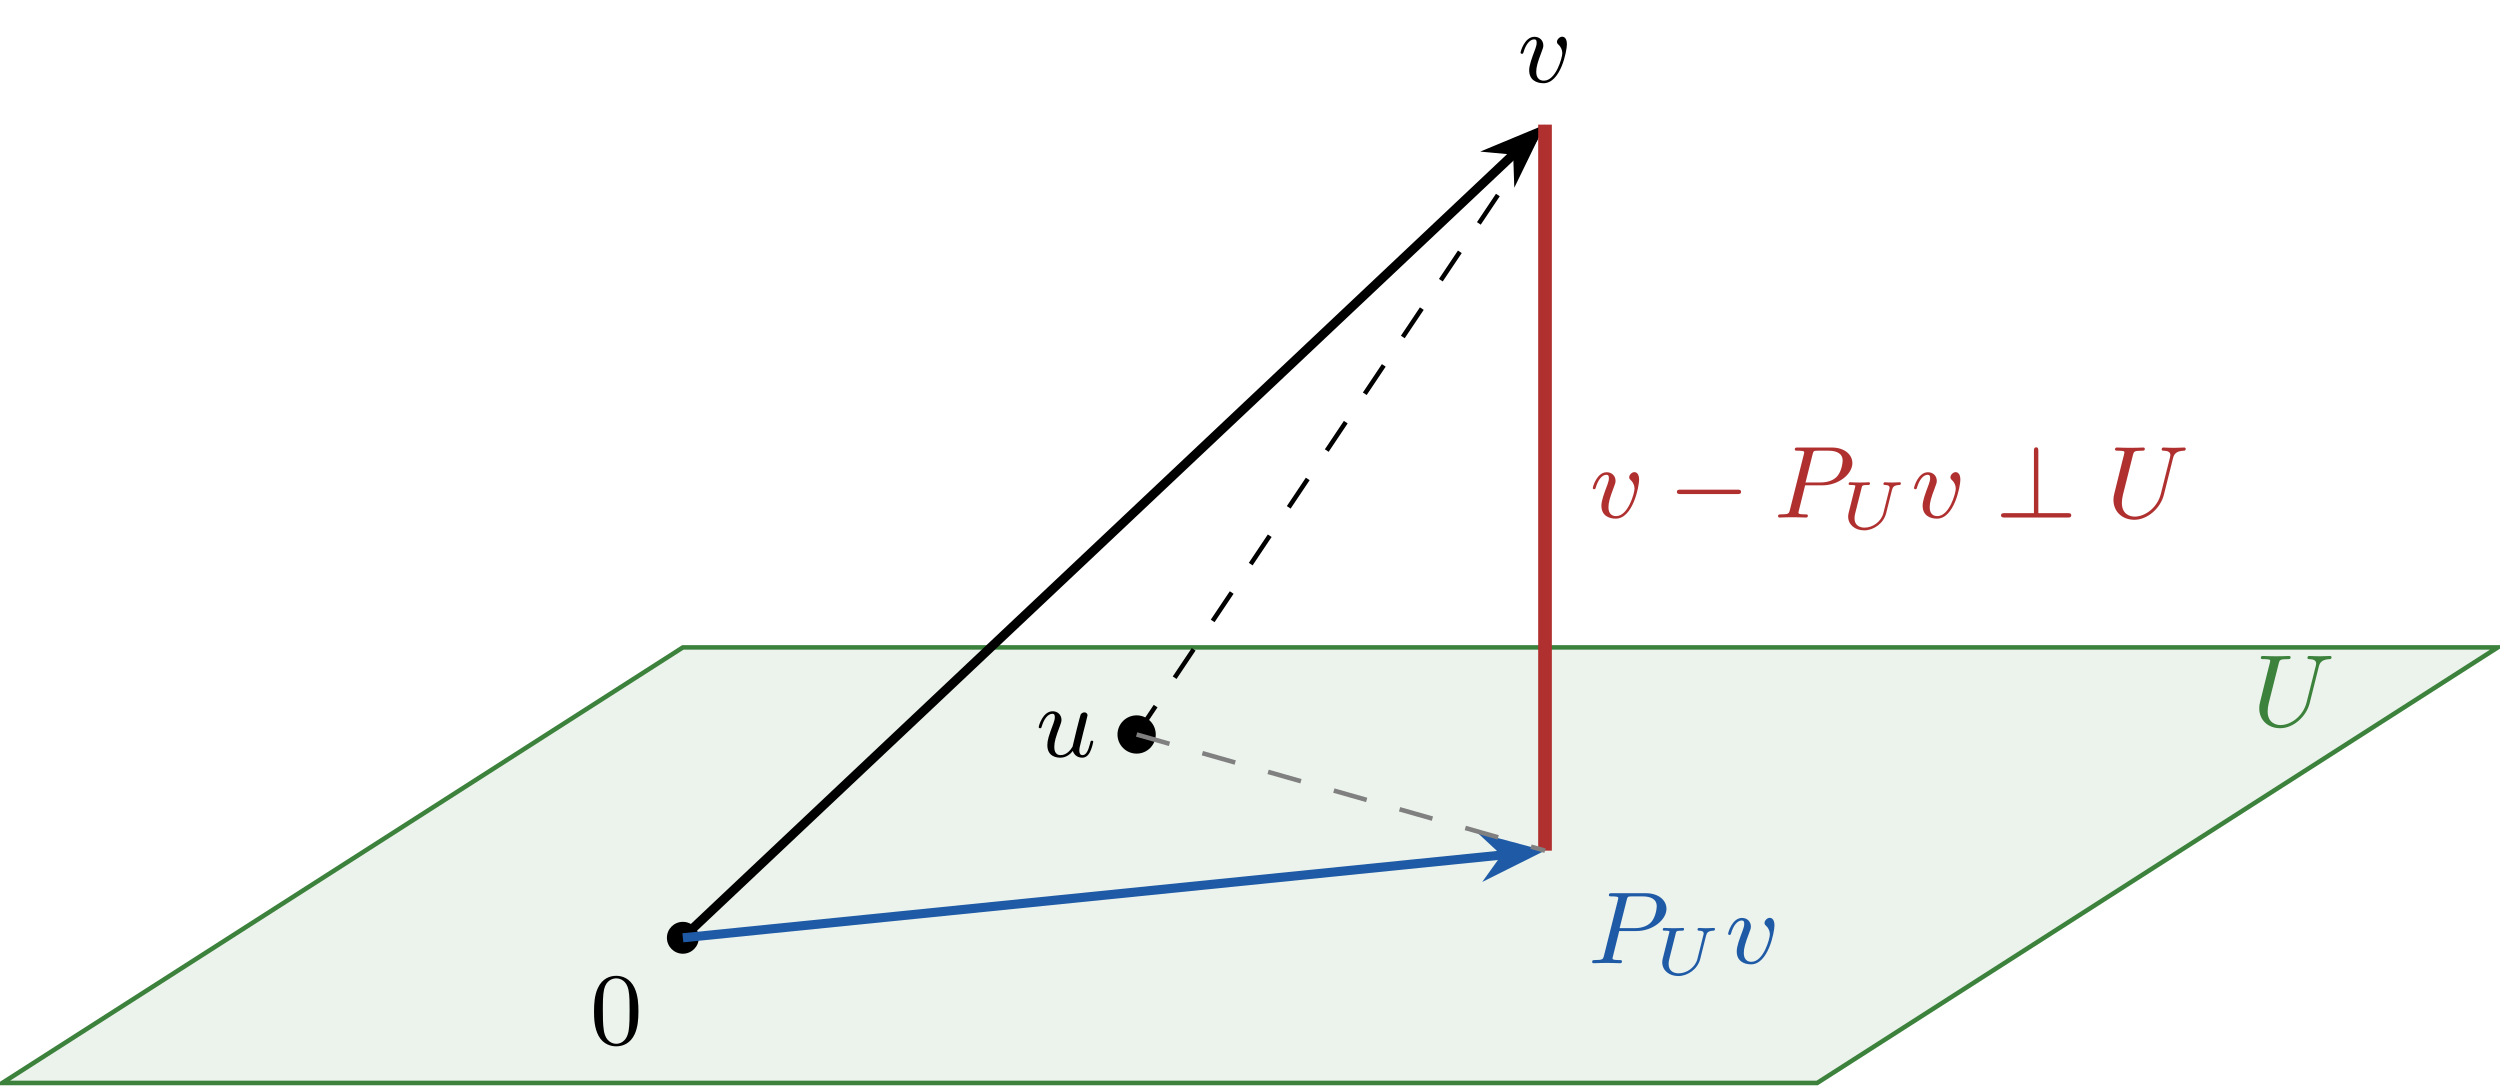
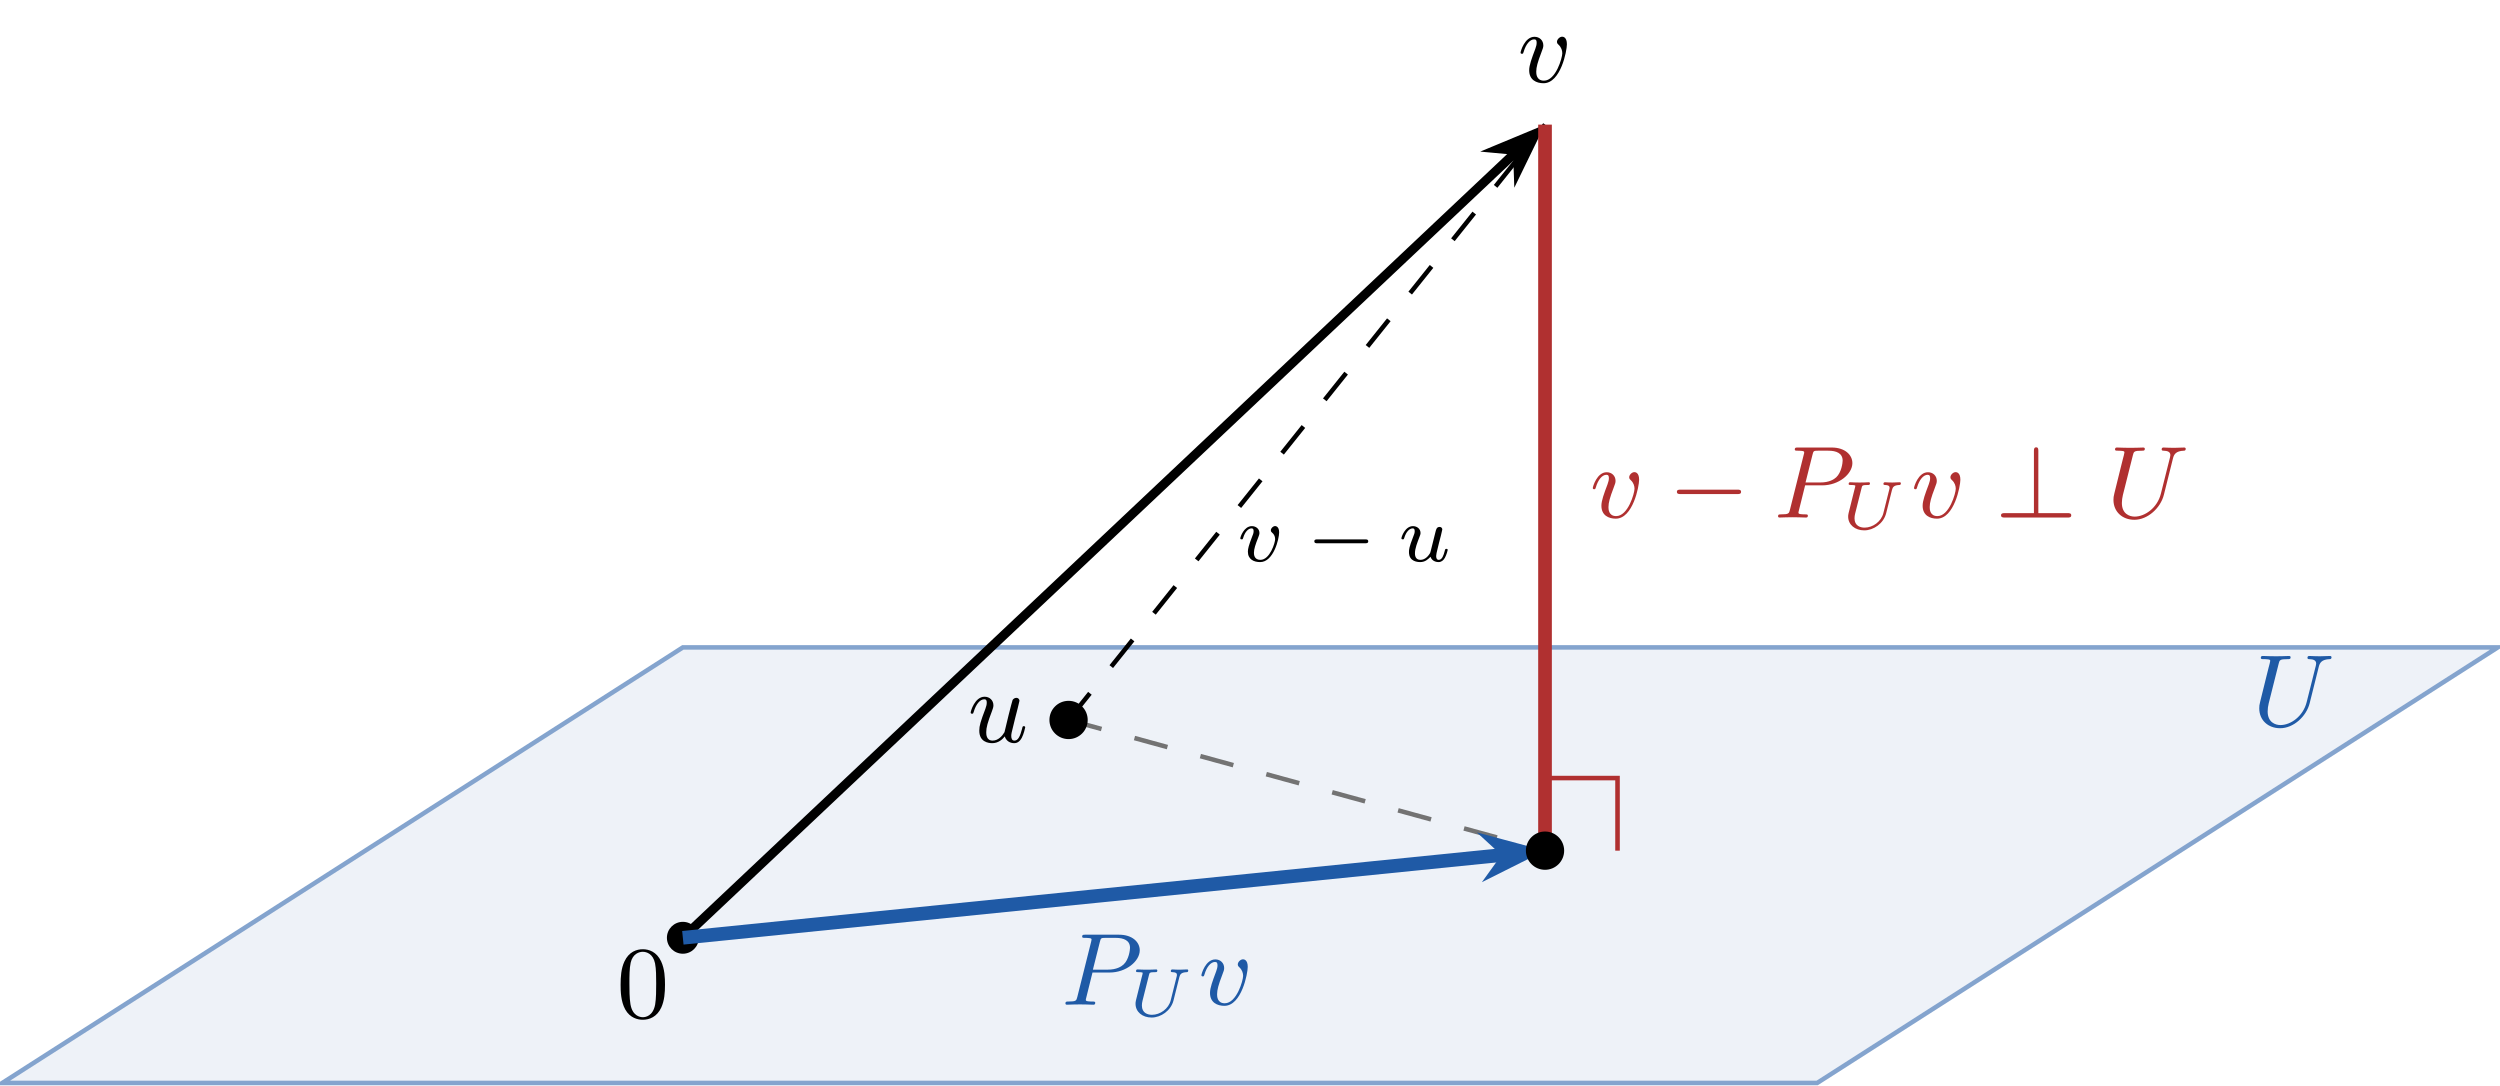
<svg xmlns="http://www.w3.org/2000/svg" version="1.1" width="218.665pt" height="94.923pt" viewBox="-68.015 -68.015 218.665 94.923">
  <defs />
  <g id="page1">
    <g stroke-miterlimit="10" transform="translate(-8.288437,14.00894)scale(0.996264,-0.996264)">
      <g fill="#000" stroke="#000">
        <g stroke-width="0.4">
-           <g fill="#ecf3ec" stroke="#ecf3ec">
+           <g fill="#eef2f8" stroke="#eef2f8">
            <path d="M-59.75-12.747H99.584L159.335 25.494H-0Z" stroke="none" />
          </g>
-           <g fill="#3c823c" stroke="#3c823c">
+           <g fill="#84a4ce" stroke="#84a4ce">
            <path d="M-59.75-12.747H99.584L159.335 25.494H-0Z" fill="none" />
          </g>
-           <g fill="#3c823c" stroke="#3c823c">
-             <g fill="#3c823c" stroke="#3c823c">
+           <g fill="#1f5aa6" stroke="#1f5aa6">
+             <g fill="#1f5aa6" stroke="#1f5aa6">
</g>
            <g transform="translate(137.7774,18.59497)">
              <g stroke="none" transform="scale(-1.00375,1.00375)translate(-8.288437,14.00894)scale(-1,-1)">
-                 <g fill="#3c823c">
+                 <g fill="#1f5aa6">
                  <g stroke="none">
-                     <g fill="#3c823c">
+                     <g fill="#1f5aa6">
                      <path d="M-2.469 8.853C-2.38 8.477-2.209 8.19-1.51 8.163C-1.456 8.163-1.348 8.154-1.348 8.001C-1.348 7.93-1.402 7.885-1.474 7.885C-1.671 7.885-2.173 7.912-2.371 7.912C-2.595 7.912-2.613 7.912-2.828 7.903C-2.971 7.903-3.16 7.885-3.294 7.885C-3.33 7.885-3.456 7.885-3.456 8.046C-3.456 8.163-3.348 8.163-3.294 8.163C-2.953 8.172-2.693 8.253-2.693 8.548C-2.693 8.593-2.72 8.719-2.72 8.728L-3.527 11.938C-3.841 13.175-4.926 13.928-5.814 13.928C-6.271 13.928-6.935 13.686-6.935 12.736C-6.935 12.503-6.899 12.269-6.845 12.036L-5.975 8.575C-5.894 8.235-5.868 8.163-5.168 8.163C-5.025 8.163-4.926 8.163-4.926 8.001C-4.926 7.921-4.989 7.885-5.061 7.885L-5.625 7.903C-5.894 7.912-5.912 7.912-6.199 7.912S-6.504 7.912-6.773 7.903C-6.952 7.894-7.186 7.885-7.356 7.885C-7.41 7.885-7.535 7.885-7.535 8.046C-7.535 8.163-7.446 8.163-7.266 8.163C-7.23 8.163-7.069 8.163-6.926 8.181C-6.755 8.199-6.71 8.226-6.71 8.315C-6.71 8.369-6.791 8.692-6.845 8.88L-7.042 9.669C-7.123 10.019-7.553 11.705-7.589 11.884C-7.661 12.171-7.67 12.269-7.67 12.467C-7.67 13.507-6.89 14.206-5.841 14.206C-4.675 14.206-3.545 13.175-3.258 12.009L-2.469 8.853Z" />
                    </g>
                  </g>
                </g>
              </g>
            </g>
          </g>
+           <g stroke-dasharray="3.0,3.0" stroke-dashoffset="0.0">
+             <g fill="#737373" stroke="#737373">
+               <path d="M33.863 19.123L75.693 7.649" fill="none" />
+             </g>
+           </g>
+           <g stroke-dasharray="3.0,3.0" stroke-dashoffset="0.0">
+             <g fill="#000" stroke="#000">
+               <path d="M33.863 19.123L75.693 71.391" fill="none" />
+               <g transform="translate(48.61188,33.05324)">
+                 <g stroke="none" transform="scale(-1.00375,1.00375)translate(-8.288437,14.00894)scale(-1,-1)">
+                   <g fill="#000">
+                     <g stroke="none">
+                       <path d="M-4.564 11.477C-4.564 10.933-4.892 10.927-4.913 10.927C-5.094 10.927-5.29 11.115-5.29 11.296C-5.29 11.415-5.22 11.47-5.171 11.512C-5.053 11.61-4.913 11.791-4.913 12.07C-4.913 12.384-5.373 13.883-6.203 13.883C-6.768 13.883-6.768 13.381-6.768 13.263C-6.768 12.942-6.643 12.551-6.385 11.903C-6.329 11.756-6.287 11.652-6.287 11.533C-6.287 11.171-6.594 10.933-6.949 10.933C-7.647 10.933-7.961 11.889-7.961 12C-7.961 12.091-7.863 12.091-7.842 12.091C-7.744 12.091-7.738 12.056-7.717 11.98C-7.549 11.408-7.249 11.129-6.97 11.129C-6.852 11.129-6.796 11.205-6.796 11.373C-6.796 11.533-6.852 11.68-6.922 11.84C-7.221 12.614-7.298 12.914-7.298 13.165C-7.298 13.856-6.754 14.079-6.224 14.079C-5.053 14.079-4.564 12.049-4.564 11.477Z" />
+                       <path d="M2.95 12.433C3.061 12.433 3.229 12.433 3.229 12.265C3.229 12.091 3.068 12.091 2.95 12.091H-1.207C-1.318 12.091-1.486 12.091-1.486 12.259C-1.486 12.433-1.325 12.433-1.207 12.433H2.95Z" />
+                       <path d="M8.752 12.879C8.717 13.019 8.654 13.284 8.64 13.291C8.508 13.507 8.229 13.883 7.796 13.883C7.315 13.883 7.315 13.43 7.315 13.305C7.315 12.893 7.511 12.398 7.706 11.889C7.762 11.749 7.803 11.645 7.803 11.533C7.803 11.171 7.497 10.933 7.141 10.933C6.444 10.933 6.13 11.889 6.13 12C6.13 12.091 6.227 12.091 6.248 12.091C6.346 12.091 6.353 12.056 6.374 11.98C6.541 11.408 6.848 11.129 7.12 11.129C7.239 11.129 7.294 11.205 7.294 11.373C7.294 11.533 7.239 11.68 7.169 11.84C6.792 12.802 6.792 13.005 6.792 13.193C6.792 13.312 6.792 13.632 7.05 13.856C7.252 14.023 7.524 14.079 7.769 14.079C8.208 14.079 8.445 13.842 8.675 13.618C8.829 14.065 9.296 14.079 9.379 14.079C9.617 14.079 9.798 13.939 9.93 13.709C10.084 13.437 10.181 13.033 10.181 13.012C10.181 12.921 10.084 12.921 10.063 12.921C9.965 12.921 9.958 12.949 9.91 13.137C9.826 13.465 9.693 13.883 9.4 13.883C9.219 13.883 9.17 13.723 9.17 13.542C9.17 13.423 9.226 13.172 9.275 12.991C9.324 12.802 9.393 12.517 9.428 12.363L9.589 11.742C9.631 11.568 9.707 11.261 9.707 11.226C9.707 11.087 9.596 11.003 9.477 11.003C9.219 11.003 9.17 11.205 9.114 11.429L8.752 12.879Z" />
+                     </g>
+                   </g>
+                 </g>
+               </g>
+             </g>
+           </g>
          <path d="M1.4 0C1.4 .773 .773 1.4 0 1.4S-1.4 .773-1.4 0S-.773-1.4 0-1.4S1.4-.773 1.4 0ZM0 0" stroke="none" />
-           <g transform="translate(-8.15794,-9.33296)">
+           <g transform="translate(-5.82497,-6.99998)">
            <g stroke="none" transform="scale(-1.00375,1.00375)translate(-8.288437,14.00894)scale(-1,-1)">
              <g fill="#000">
                <g stroke="none">
                  <path d="M-4.047 11.14C-4.047 10.539-4.074 9.768-4.388 9.095C-4.783 8.253-5.464 8.037-5.984 8.037C-6.522 8.037-7.204 8.253-7.598 9.113C-7.885 9.732-7.93 10.458-7.93 11.14C-7.93 11.723-7.912 12.592-7.526 13.301C-7.105 14.063-6.405 14.206-5.993 14.206C-5.41 14.206-4.747 13.955-4.37 13.13C-4.101 12.529-4.047 11.857-4.047 11.14ZM-5.984 13.982C-6.253 13.982-6.899 13.857-7.069 12.843C-7.159 12.314-7.159 11.543-7.159 11.032C-7.159 10.422-7.159 9.714-7.051 9.221C-6.872 8.423-6.298 8.261-5.993 8.261C-5.652 8.261-5.087 8.441-4.917 9.275C-4.818 9.768-4.818 10.467-4.818 11.032C-4.818 11.588-4.818 12.341-4.908 12.87C-5.096 13.892-5.76 13.982-5.984 13.982Z" />
                </g>
              </g>
            </g>
          </g>
          <g stroke-width="0.8">
            <path d="M0 0L73.138 68.981" fill="none" />
            <g transform="matrix(0.72743,0.6861,-0.6861,0.72743,71.55348,67.48631)">
              <g stroke-dasharray="none" stroke-dashoffset="0.0">
                <g stroke-linejoin="miter">
                  <path d="M4.551 0L1.292 1.235L2.379 0L1.292-1.235Z" />
                </g>
              </g>
            </g>
            <g transform="translate(73.28499,75.12354)">
              <g stroke="none" transform="scale(-1.00375,1.00375)translate(-8.288437,14.00894)scale(-1,-1)">
                <g fill="#000">
                  <g stroke="none">
                    <path d="M-3.976 10.7C-3.976 10.073-4.307 10.037-4.388 10.037C-4.612 10.037-4.845 10.279-4.845 10.485C-4.845 10.62-4.765 10.691-4.702 10.745C-4.46 10.969-4.379 11.256-4.379 11.489C-4.379 11.884-4.944 13.883-5.984 13.883C-6.657 13.883-6.657 13.256-6.657 13.094C-6.657 12.709-6.531 12.252-6.217 11.436C-6.074 11.059-6.038 10.969-6.038 10.799C-6.038 10.36-6.37 10.046-6.809 10.046C-7.67 10.046-8.028 11.319-8.028 11.427C-8.028 11.507-7.966 11.534-7.903 11.534C-7.804 11.534-7.795 11.48-7.759 11.364C-7.571 10.709-7.212 10.27-6.836 10.27C-6.657 10.27-6.621 10.387-6.621 10.566C-6.621 10.718-6.657 10.88-6.737 11.095C-7.06 11.956-7.275 12.529-7.275 12.978C-7.275 13.821-6.639 14.108-6.02 14.108C-4.514 14.108-3.976 11.274-3.976 10.7Z" />
                  </g>
                </g>
              </g>
            </g>
          </g>
-           <g stroke-width="0.8">
+           <g stroke-width="1.2">
            <g fill="#1f5aa6" stroke="#1f5aa6">
-               <path d="M0 0L72.199 7.296" fill="none" />
+               <path d="M0 0L72.265 7.303" fill="none" />
              <g transform="matrix(0.99489,0.10052,-0.10052,0.99489,70.03151,7.07712)">
                <g stroke-dasharray="none" stroke-dashoffset="0.0">
                  <g stroke-linejoin="miter">
-                     <path d="M4.551 0L1.292 1.235L2.379 0L1.292-1.235Z" />
+                     <g stroke-width="0.96">
+                       <path d="M4.323 0L1.55 1.055L2.485 0L1.55-1.055Z" />
+                     </g>
                  </g>
                </g>
              </g>
-               <g transform="translate(79.42592,-2.23378)">
+               <g transform="translate(33.18253,-5.87589)">
                <g stroke="none" transform="scale(-1.00375,1.00375)translate(-8.288437,14.00894)scale(-1,-1)">
                  <g fill="#1f5aa6">
                    <g stroke="none">
                      <g fill="#1f5aa6">
                        <path d="M-5.518 11.194H-4.02C-2.568 11.194-1.384 10.198-1.384 9.248C-1.384 8.539-2.021 7.885-3.196 7.885H-6.154C-6.316 7.885-6.423 7.885-6.423 8.046C-6.423 8.163-6.343 8.163-6.154 8.163C-6.119 8.163-5.957 8.163-5.814 8.181C-5.661 8.199-5.599 8.217-5.599 8.315C-5.599 8.36-5.607 8.396-5.634 8.495L-6.845 13.328C-6.926 13.65-6.943 13.731-7.616 13.731C-7.786 13.731-7.885 13.731-7.885 13.892C-7.885 13.991-7.813 14.009-7.75 14.009C-7.58 14.009-7.356 14-7.186 13.991C-6.917 13.982-6.899 13.982-6.612 13.982S-6.307 13.982-6.038 13.991C-5.859 14-5.625 14.009-5.455 14.009C-5.392 14.009-5.276 14.009-5.276 13.848C-5.276 13.731-5.365 13.731-5.554 13.731C-5.59 13.731-5.751 13.731-5.894 13.713C-6.092 13.686-6.101 13.65-6.101 13.57C-6.101 13.543-6.101 13.525-6.056 13.363L-5.518 11.194ZM-4.872 8.513C-4.792 8.19-4.774 8.163-4.397 8.163H-3.491C-2.792 8.163-2.236 8.378-2.236 9.033C-2.236 9.221-2.335 10.064-2.801 10.494C-2.998 10.673-3.411 10.942-4.182 10.942H-5.482L-4.872 8.513Z" />
                        <path d="M2.079 11.598C2.144 11.347 2.246 11.18 2.73 11.162C2.808 11.162 2.856 11.114 2.856 11.018C2.856 10.958 2.82 10.923 2.76 10.923C2.617 10.923 2.264 10.946 2.12 10.946L1.792 10.94C1.69 10.94 1.564 10.923 1.463 10.923S1.331 11 1.331 11.072C1.331 11.162 1.427 11.162 1.475 11.162C1.756 11.168 1.869 11.245 1.869 11.401C1.869 11.419 1.869 11.455 1.857 11.496L1.325 13.624C1.14 14.366 .399 14.892-.318 14.892C-.671 14.892-1.197 14.748-1.197 14.085C-1.197 13.941-1.179 13.804-1.143 13.666L-.575 11.407C-.528 11.209-.516 11.162-.038 11.162C.07 11.162 .154 11.162 .154 11.018C.154 10.958 .112 10.923 .052 10.923C-.073 10.923-.217 10.94-.348 10.94S-.617 10.946-.749 10.946C-.886 10.946-1.024 10.94-1.161 10.94C-1.293 10.94-1.442 10.923-1.574 10.923C-1.61 10.923-1.711 10.923-1.711 11.072C-1.711 11.162-1.622 11.162-1.514 11.162S-1.257 11.162-1.131 11.203L-1.137 11.317C-1.155 11.377-1.209 11.598-1.245 11.736L-1.376 12.262L-1.717 13.63C-1.753 13.78-1.753 13.858-1.753 13.929C-1.753 14.641-1.149 15.131-.348 15.131C.465 15.131 1.343 14.533 1.57 13.63L2.079 11.598Z" />
                        <path d="M8.061 10.7C8.061 10.073 7.729 10.037 7.648 10.037C7.424 10.037 7.191 10.279 7.191 10.485C7.191 10.62 7.272 10.691 7.335 10.745C7.577 10.969 7.657 11.256 7.657 11.489C7.657 11.884 7.093 13.883 6.052 13.883C5.38 13.883 5.38 13.256 5.38 13.094C5.38 12.709 5.506 12.252 5.819 11.436C5.963 11.059 5.999 10.969 5.999 10.799C5.999 10.36 5.667 10.046 5.228 10.046C4.367 10.046 4.008 11.319 4.008 11.427C4.008 11.507 4.071 11.534 4.134 11.534C4.232 11.534 4.241 11.48 4.277 11.364C4.465 10.709 4.824 10.27 5.201 10.27C5.38 10.27 5.416 10.387 5.416 10.566C5.416 10.718 5.38 10.88 5.299 11.095C4.977 11.956 4.761 12.529 4.761 12.978C4.761 13.821 5.398 14.108 6.017 14.108C7.523 14.108 8.061 11.274 8.061 10.7Z" />
                      </g>
                    </g>
                  </g>
                </g>
              </g>
            </g>
+           </g>
+           <g fill="#b03030" stroke="#b03030">
+             <path d="M75.684 14.022H82.058V7.648" fill="none" />
          </g>
          <g stroke-width="1.2">
            <g fill="#b03030" stroke="#b03030">
              <path d="M75.693 7.649V71.391" fill="none" />
              <g transform="translate(79.62592,36.89487)">
                <g stroke="none" transform="scale(-1.00375,1.00375)translate(-8.288437,14.00894)scale(-1,-1)">
                  <g fill="#b03030">
                    <g stroke="none">
                      <g fill="#b03030">
                        <path d="M-3.976 10.7C-3.976 10.073-4.307 10.037-4.388 10.037C-4.612 10.037-4.845 10.279-4.845 10.485C-4.845 10.62-4.765 10.691-4.702 10.745C-4.46 10.969-4.379 11.256-4.379 11.489C-4.379 11.884-4.944 13.883-5.984 13.883C-6.657 13.883-6.657 13.256-6.657 13.094C-6.657 12.709-6.531 12.252-6.217 11.436C-6.074 11.059-6.038 10.969-6.038 10.799C-6.038 10.36-6.37 10.046-6.809 10.046C-7.67 10.046-8.028 11.319-8.028 11.427C-8.028 11.507-7.966 11.534-7.903 11.534C-7.804 11.534-7.795 11.48-7.759 11.364C-7.571 10.709-7.212 10.27-6.836 10.27C-6.657 10.27-6.621 10.387-6.621 10.566C-6.621 10.718-6.657 10.88-6.737 11.095C-7.06 11.956-7.275 12.529-7.275 12.978C-7.275 13.821-6.639 14.108-6.02 14.108C-4.514 14.108-3.976 11.274-3.976 10.7Z" />
                        <path d="M4.61 11.956C4.771 11.956 4.941 11.956 4.941 11.758C4.941 11.57 4.762 11.57 4.61 11.57H-.34C-.492 11.57-.672 11.57-.672 11.758C-.672 11.956-.501 11.956-.34 11.956H4.61Z" />
                        <path d="M10.543 11.194H12.041C13.493 11.194 14.677 10.198 14.677 9.248C14.677 8.539 14.04 7.885 12.866 7.885H9.907C9.745 7.885 9.638 7.885 9.638 8.046C9.638 8.163 9.718 8.163 9.907 8.163C9.943 8.163 10.104 8.163 10.247 8.181C10.4 8.199 10.463 8.217 10.463 8.315C10.463 8.36 10.454 8.396 10.427 8.495L9.216 13.328C9.136 13.65 9.118 13.731 8.445 13.731C8.275 13.731 8.176 13.731 8.176 13.892C8.176 13.991 8.248 14.009 8.311 14.009C8.481 14.009 8.705 14 8.876 13.991C9.145 13.982 9.163 13.982 9.449 13.982S9.754 13.982 10.023 13.991C10.203 14 10.436 14.009 10.606 14.009C10.669 14.009 10.785 14.009 10.785 13.848C10.785 13.731 10.696 13.731 10.507 13.731C10.472 13.731 10.31 13.731 10.167 13.713C9.97 13.686 9.961 13.65 9.961 13.57C9.961 13.543 9.961 13.525 10.005 13.363L10.543 11.194ZM11.189 8.513C11.27 8.19 11.288 8.163 11.664 8.163H12.57C13.269 8.163 13.825 8.378 13.825 9.033C13.825 9.221 13.726 10.064 13.26 10.494C13.063 10.673 12.65 10.942 11.879 10.942H10.579L11.189 8.513Z" />
                        <path d="M18.14 11.598C18.206 11.347 18.307 11.18 18.791 11.162C18.869 11.162 18.917 11.114 18.917 11.018C18.917 10.958 18.881 10.923 18.821 10.923C18.678 10.923 18.325 10.946 18.182 10.946L17.853 10.94C17.751 10.94 17.626 10.923 17.524 10.923S17.393 11 17.393 11.072C17.393 11.162 17.488 11.162 17.536 11.162C17.817 11.168 17.931 11.245 17.931 11.401C17.931 11.419 17.931 11.455 17.919 11.496L17.387 13.624C17.201 14.366 16.46 14.892 15.743 14.892C15.39 14.892 14.864 14.748 14.864 14.085C14.864 13.941 14.882 13.804 14.918 13.666L15.486 11.407C15.534 11.209 15.545 11.162 16.024 11.162C16.131 11.162 16.215 11.162 16.215 11.018C16.215 10.958 16.173 10.923 16.113 10.923C15.988 10.923 15.844 10.94 15.713 10.94S15.444 10.946 15.312 10.946C15.175 10.946 15.037 10.94 14.9 10.94C14.768 10.94 14.619 10.923 14.487 10.923C14.452 10.923 14.35 10.923 14.35 11.072C14.35 11.162 14.44 11.162 14.547 11.162S14.804 11.162 14.93 11.203L14.924 11.317C14.906 11.377 14.852 11.598 14.816 11.736L14.685 12.262L14.344 13.63C14.308 13.78 14.308 13.858 14.308 13.929C14.308 14.641 14.912 15.131 15.713 15.131C16.526 15.131 17.405 14.533 17.632 13.63L18.14 11.598Z" />
                        <path d="M24.122 10.7C24.122 10.073 23.79 10.037 23.71 10.037C23.486 10.037 23.252 10.279 23.252 10.485C23.252 10.62 23.333 10.691 23.396 10.745C23.638 10.969 23.719 11.256 23.719 11.489C23.719 11.884 23.154 13.883 22.114 13.883C21.441 13.883 21.441 13.256 21.441 13.094C21.441 12.709 21.567 12.252 21.881 11.436C22.024 11.059 22.06 10.969 22.06 10.799C22.06 10.36 21.728 10.046 21.289 10.046C20.428 10.046 20.069 11.319 20.069 11.427C20.069 11.507 20.132 11.534 20.195 11.534C20.293 11.534 20.302 11.48 20.338 11.364C20.527 10.709 20.885 10.27 21.262 10.27C21.441 10.27 21.477 10.387 21.477 10.566C21.477 10.718 21.441 10.88 21.36 11.095C21.038 11.956 20.822 12.529 20.822 12.978C20.822 13.821 21.459 14.108 22.078 14.108C23.584 14.108 24.122 11.274 24.122 10.7Z" />
                        <path d="M30.942 8.199C30.942 8.046 30.942 7.867 30.754 7.867C30.556 7.867 30.556 8.064 30.556 8.199V13.623H28.01C27.884 13.623 27.678 13.623 27.678 13.812C27.678 14.009 27.875 14.009 28.01 14.009H33.488C33.65 14.009 33.82 14.009 33.82 13.812C33.82 13.623 33.641 13.623 33.488 13.623H30.942V8.199Z" />
                        <path d="M42.714 8.853C42.803 8.477 42.974 8.19 43.673 8.163C43.727 8.163 43.834 8.154 43.834 8.001C43.834 7.93 43.781 7.885 43.709 7.885C43.512 7.885 43.009 7.912 42.812 7.912C42.588 7.912 42.57 7.912 42.355 7.903C42.211 7.903 42.023 7.885 41.889 7.885C41.853 7.885 41.727 7.885 41.727 8.046C41.727 8.163 41.835 8.163 41.889 8.163C42.229 8.172 42.489 8.253 42.489 8.548C42.489 8.593 42.463 8.719 42.463 8.728L41.656 11.938C41.342 13.175 40.257 13.928 39.369 13.928C38.912 13.928 38.248 13.686 38.248 12.736C38.248 12.503 38.284 12.269 38.338 12.036L39.208 8.575C39.288 8.235 39.315 8.163 40.015 8.163C40.158 8.163 40.257 8.163 40.257 8.001C40.257 7.921 40.194 7.885 40.122 7.885L39.557 7.903C39.288 7.912 39.271 7.912 38.984 7.912S38.679 7.912 38.41 7.903C38.23 7.894 37.997 7.885 37.827 7.885C37.773 7.885 37.648 7.885 37.648 8.046C37.648 8.163 37.737 8.163 37.917 8.163C37.952 8.163 38.114 8.163 38.257 8.181C38.428 8.199 38.472 8.226 38.472 8.315C38.472 8.369 38.392 8.692 38.338 8.88L38.141 9.669C38.06 10.019 37.63 11.705 37.594 11.884C37.522 12.171 37.513 12.269 37.513 12.467C37.513 13.507 38.293 14.206 39.342 14.206C40.508 14.206 41.638 13.175 41.925 12.009L42.714 8.853Z" />
                      </g>
                    </g>
                  </g>
                </g>
              </g>
            </g>
          </g>
-           <path d="M41.518 17.848C41.518 18.776 40.766 19.528 39.838 19.528C38.91 19.528 38.158 18.776 38.158 17.848C38.158 16.92 38.91 16.168 39.838 16.168C40.766 16.168 41.518 16.92 41.518 17.848ZM39.838 17.848" stroke="none" />
-           <g transform="translate(30.98232,15.91034)">
+           <path d="M35.543 19.123C35.543 20.051 34.791 20.803 33.863 20.803C32.935 20.803 32.183 20.051 32.183 19.123C32.183 18.195 32.935 17.443 33.863 17.443C34.791 17.443 35.543 18.195 35.543 19.123ZM33.863 19.123" stroke="none" />
+           <g transform="translate(25.00684,17.18526)">
            <g stroke="none" transform="scale(-1.00375,1.00375)translate(-8.288437,14.00894)scale(-1,-1)">
              <g fill="#000">
                <g stroke="none">
                  <path d="M-3.922 11.086C-3.868 10.853-3.76 10.44-3.76 10.404C-3.76 10.288-3.841 10.144-4.038 10.144C-4.164 10.144-4.298 10.225-4.361 10.333C-4.406 10.422-5.016 12.852-5.07 13.148C-5.258 13.471-5.616 13.883-6.11 13.883C-6.666 13.883-6.666 13.319-6.666 13.148C-6.666 12.745-6.549 12.305-6.163 11.301C-6.092 11.095-6.038 10.969-6.038 10.799C-6.038 10.36-6.37 10.046-6.809 10.046C-7.67 10.046-8.028 11.319-8.028 11.427C-8.028 11.507-7.966 11.534-7.903 11.534C-7.804 11.534-7.795 11.48-7.759 11.364C-7.571 10.718-7.221 10.27-6.836 10.27C-6.648 10.27-6.621 10.404-6.621 10.566C-6.621 10.718-6.657 10.88-6.737 11.095C-7.159 12.207-7.275 12.583-7.275 13.014C-7.275 14.009-6.468 14.108-6.137 14.108C-5.625 14.108-5.258 13.794-5.043 13.516C-4.872 14.108-4.28 14.108-4.227 14.108C-3.967 14.108-3.742 13.982-3.554 13.632C-3.393 13.336-3.258 12.763-3.258 12.727C-3.258 12.682-3.285 12.619-3.375 12.619C-3.482 12.619-3.491 12.664-3.527 12.834C-3.707 13.543-3.895 13.883-4.2 13.883C-4.415 13.883-4.478 13.695-4.478 13.471C-4.478 13.301-4.433 13.121-4.352 12.807L-4.128 11.884L-3.922 11.086Z" />
                </g>
              </g>
            </g>
          </g>
-           <g stroke-dasharray="3.0,3.0" stroke-dashoffset="0.0">
-             <path d="M39.838 17.848L75.693 71.391" fill="none" />
-           </g>
-           <g stroke-dasharray="3.0,3.0" stroke-dashoffset="0.0">
-             <g fill="#808080" stroke="#808080">
-               <path d="M39.838 17.848L75.693 7.649" fill="none" />
-             </g>
-           </g>
+           <path d="M77.373 7.649C77.373 8.577 76.621 9.329 75.693 9.329C74.765 9.329 74.013 8.577 74.013 7.649C74.013 6.721 74.765 5.969 75.693 5.969C76.621 5.969 77.373 6.721 77.373 7.649ZM75.693 7.649" stroke="none" />
        </g>
      </g>
    </g>
  </g>
</svg>
